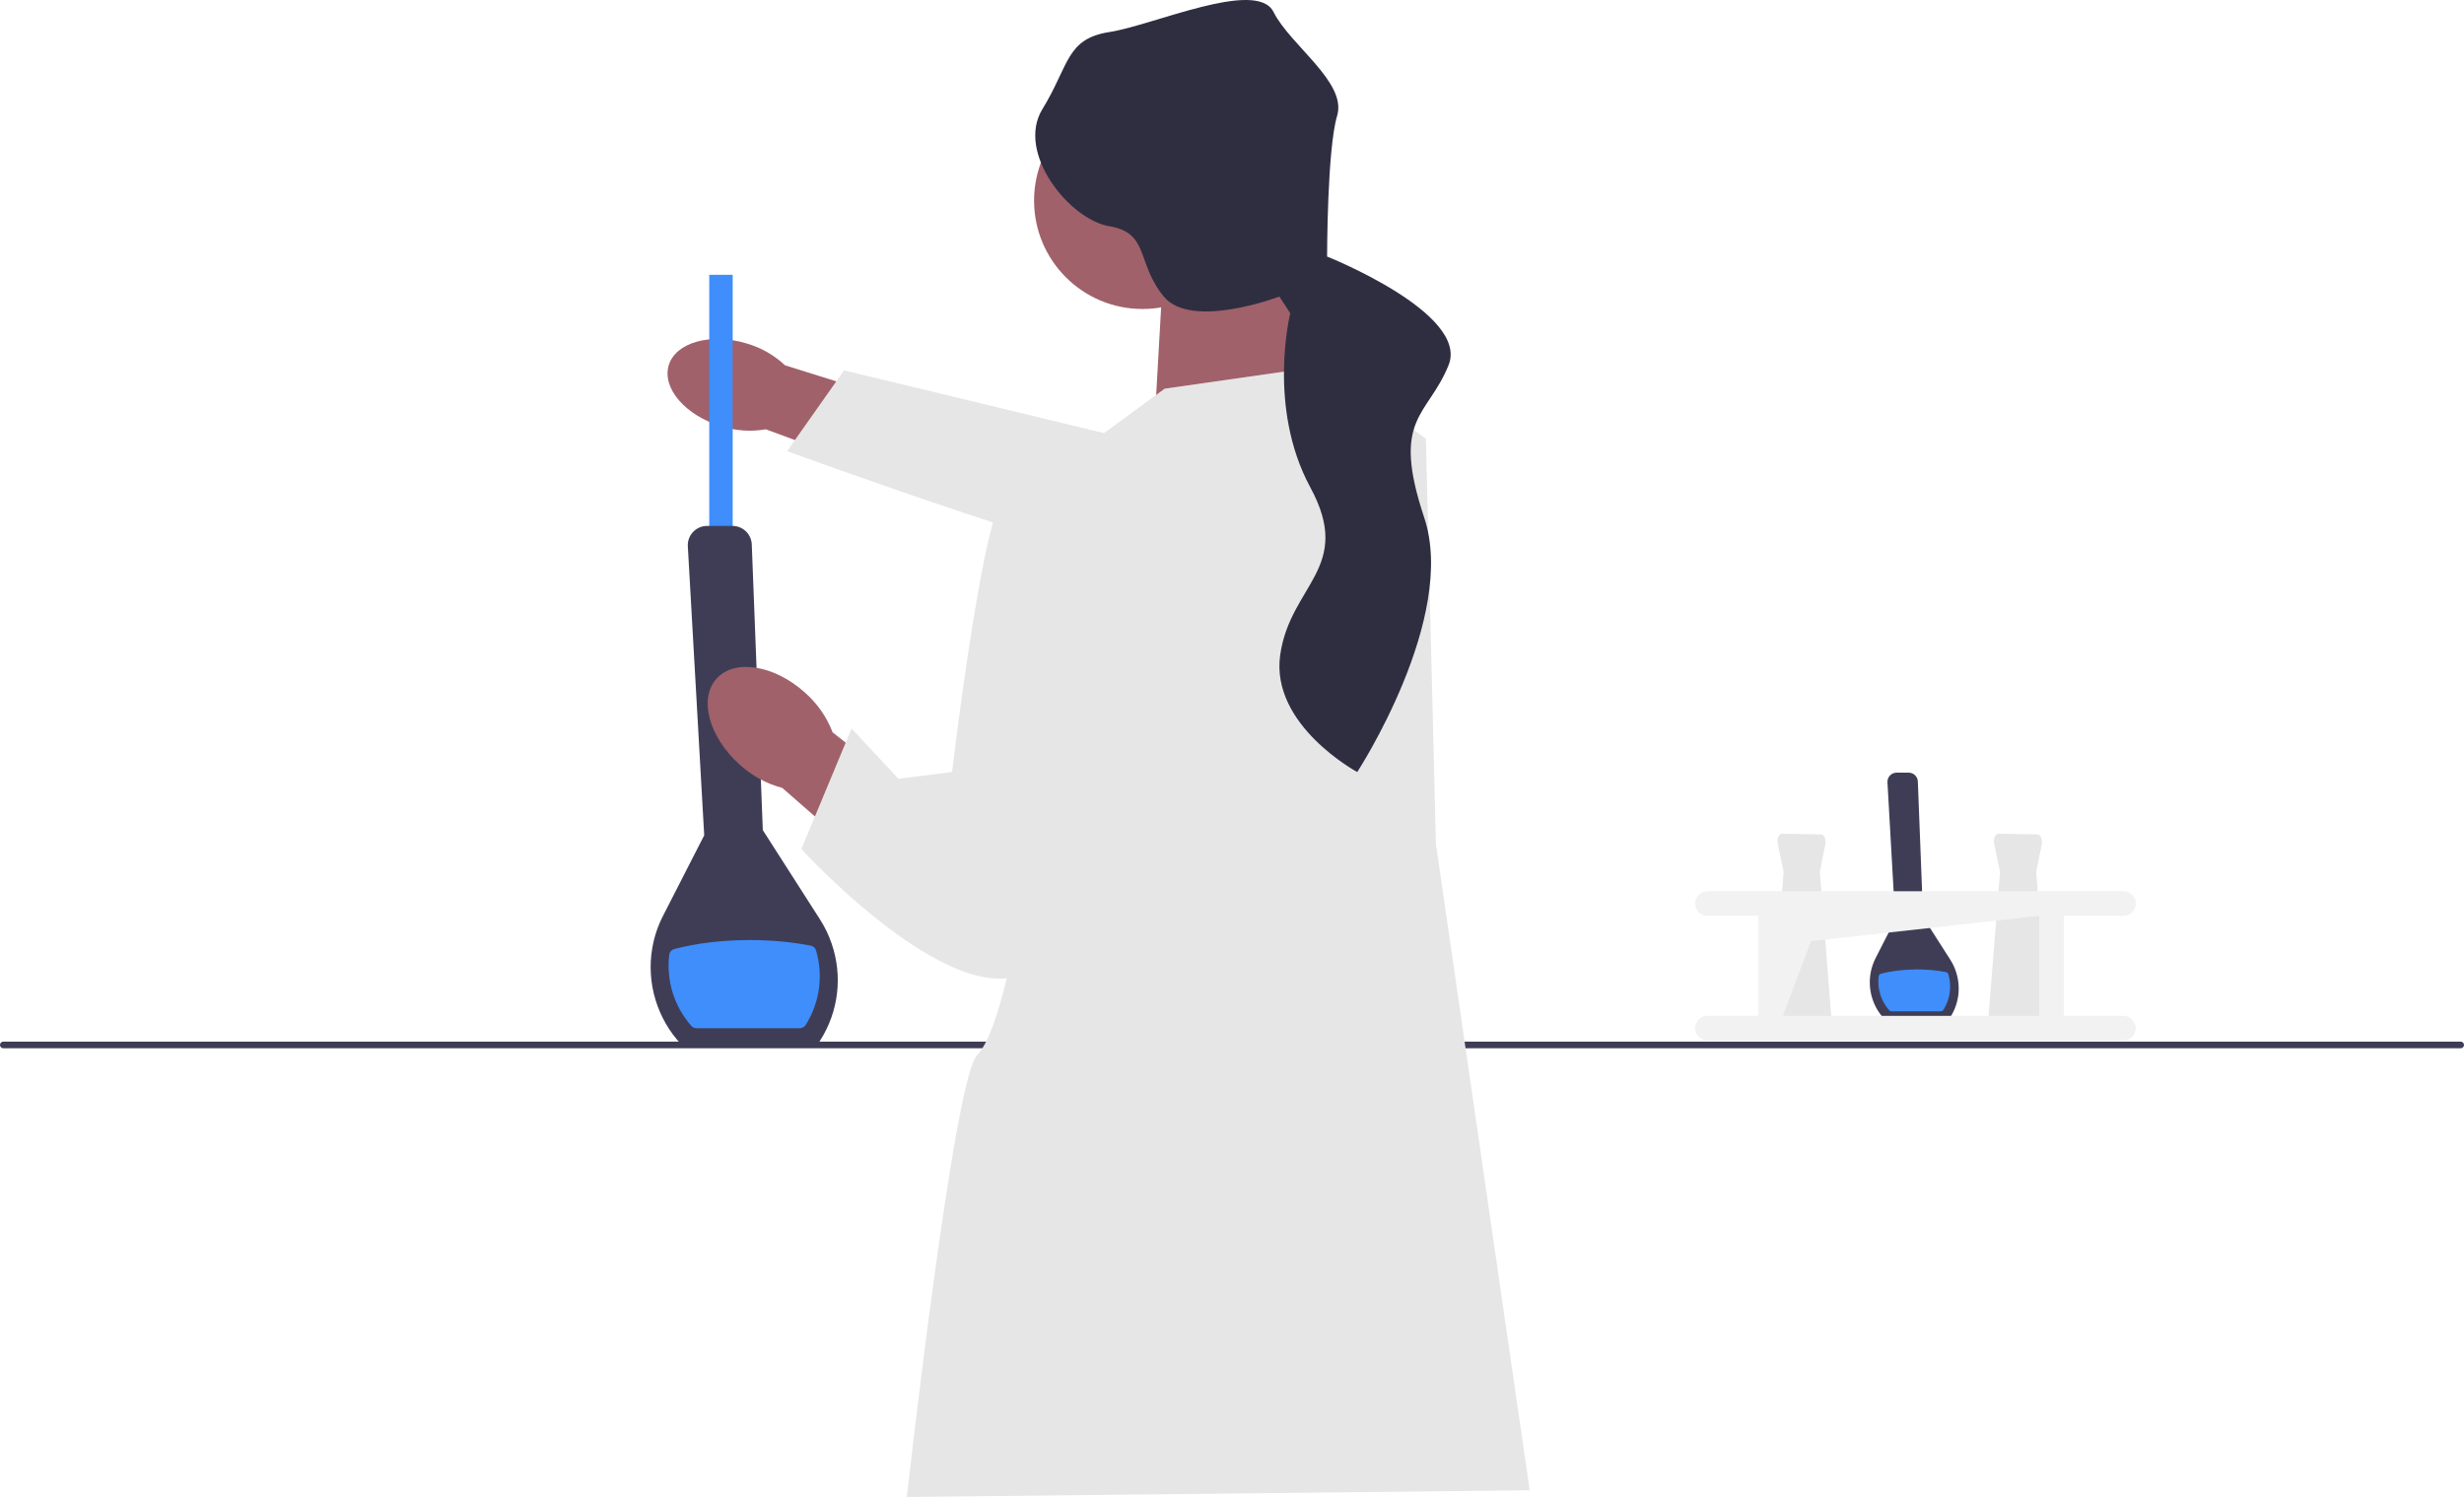
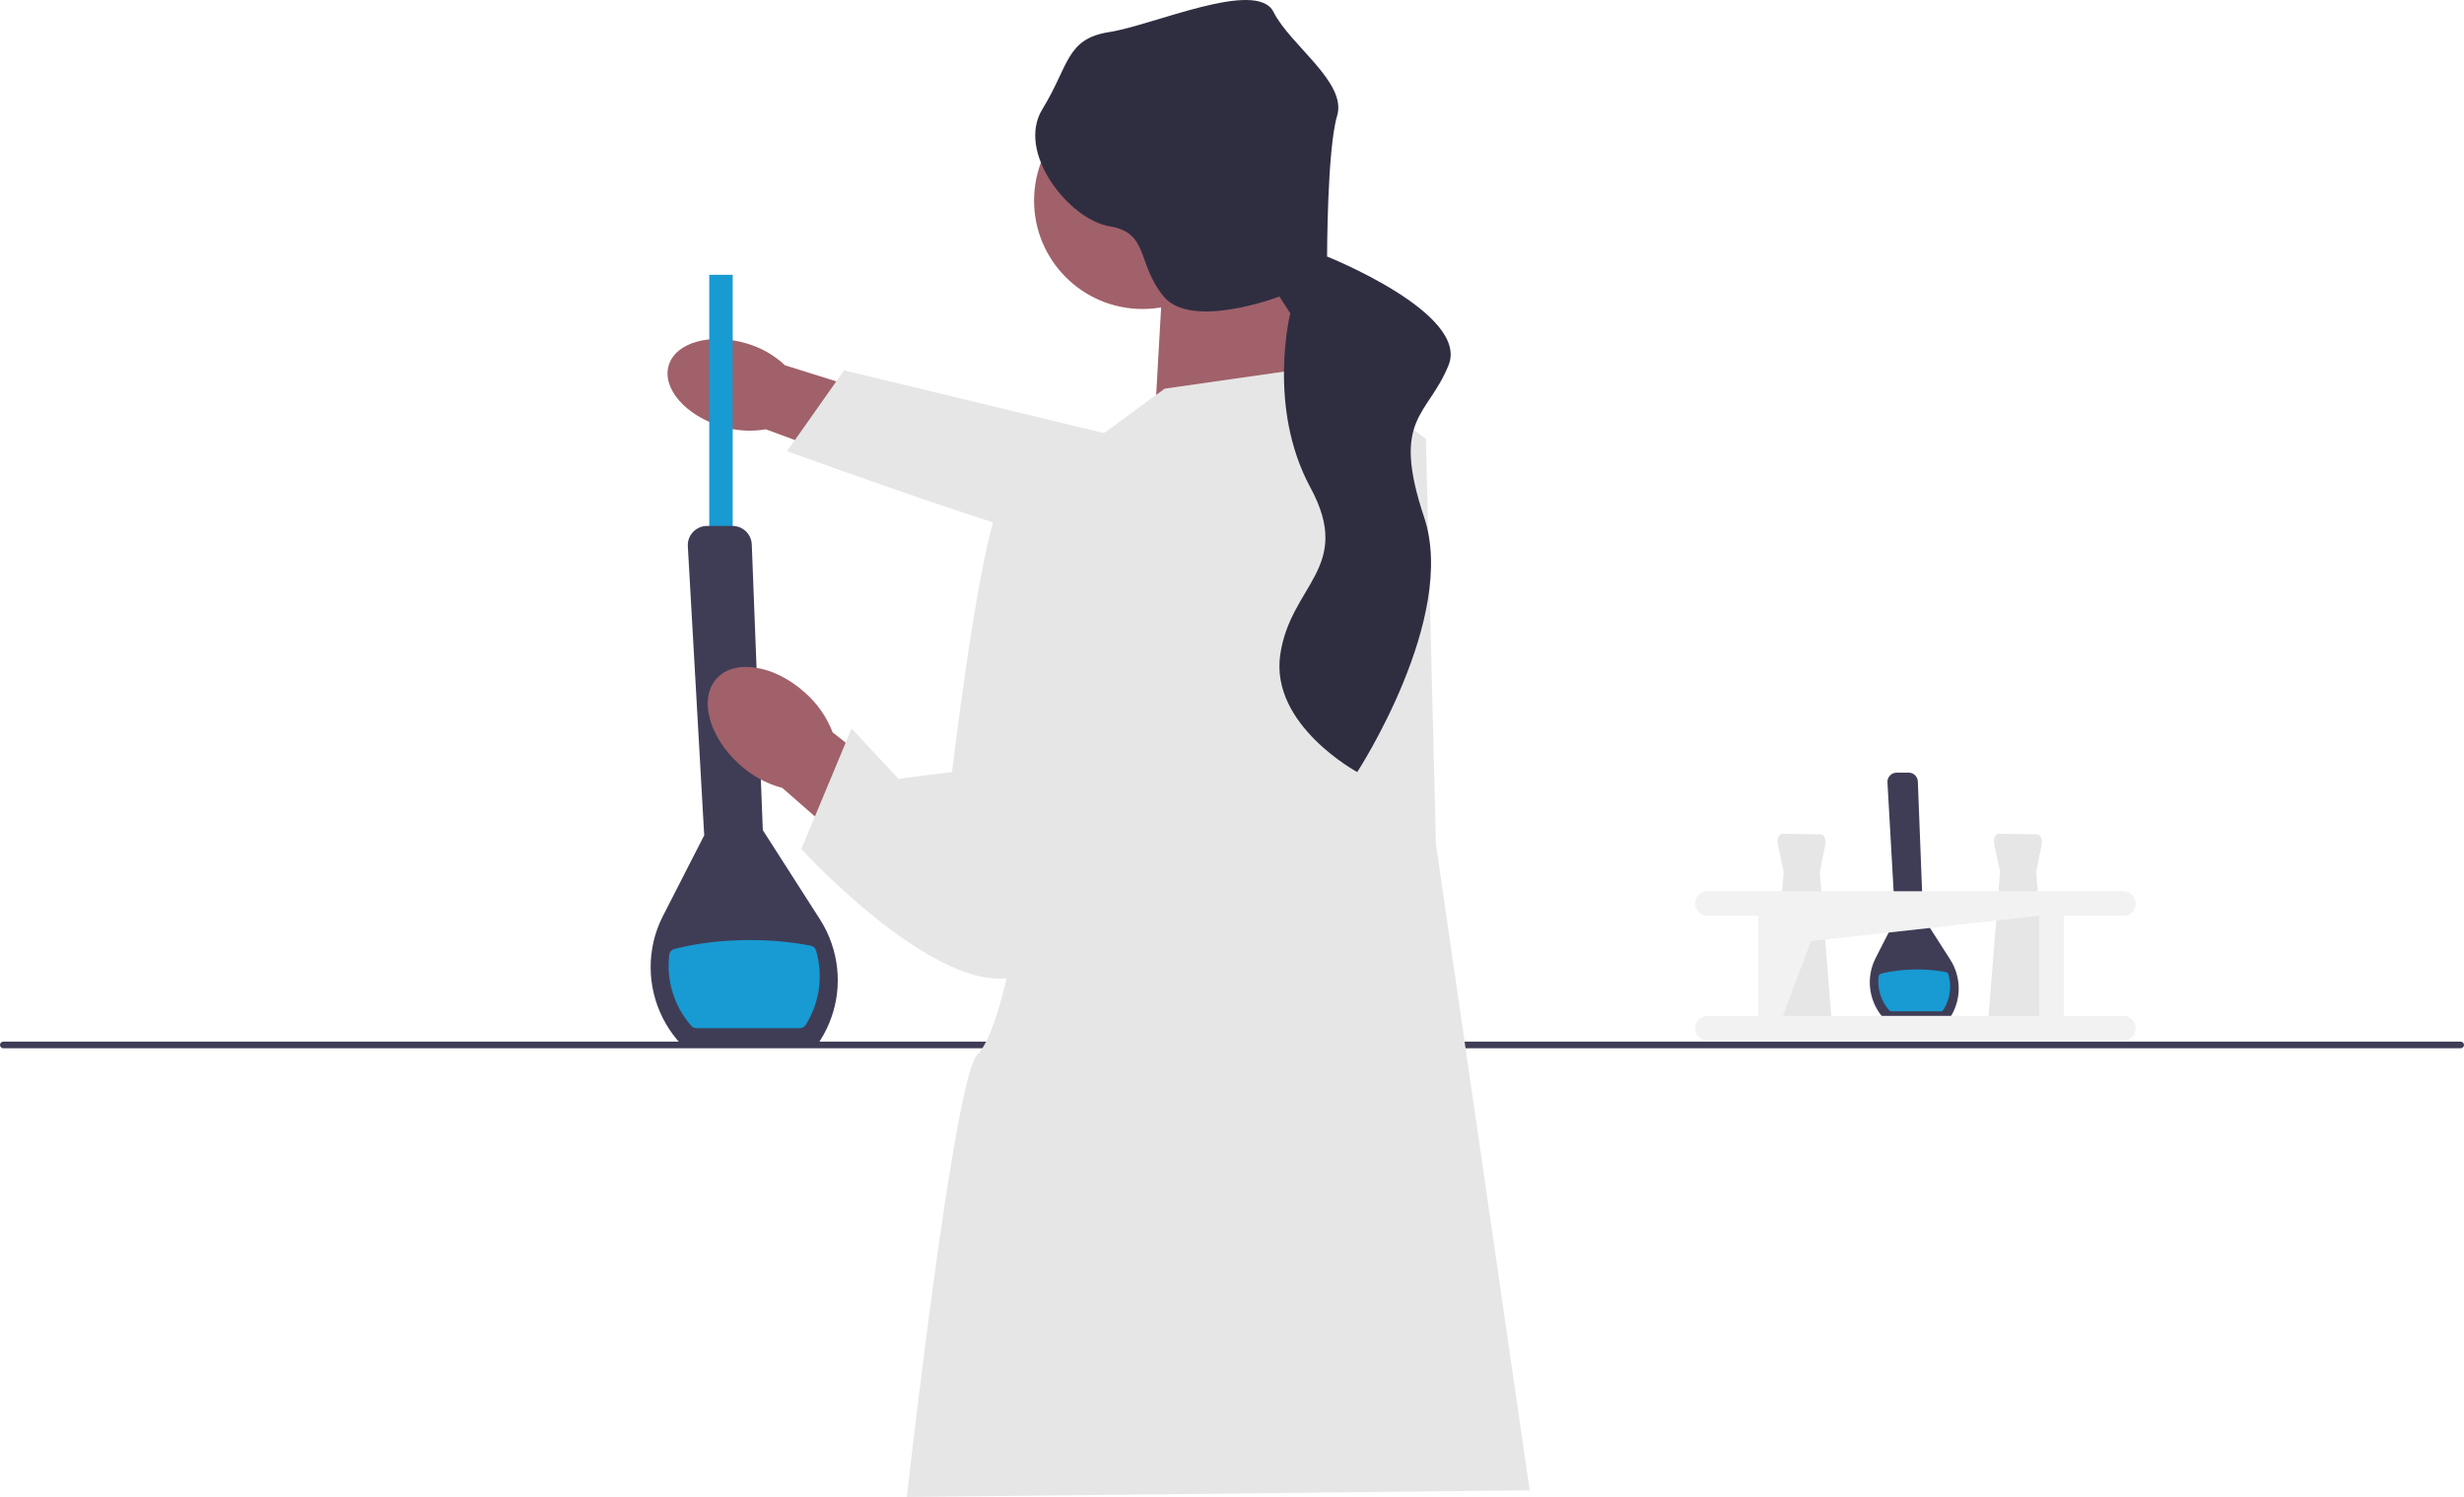
<svg xmlns="http://www.w3.org/2000/svg" width="735.795" height="447.066" viewBox="0 0 735.795 447.066">
  <g>
    <path d="M582.005,304.398h-19.239l-.071-.075c-3.421-3.633-4.959-8.736-4.114-13.65,.269-1.586,.78-3.127,1.519-4.577l5.853-11.446-2.325-41.008c-.043-.76,.221-1.483,.744-2.036,.522-.553,1.23-.858,1.992-.858h3.597c1.48,0,2.684,1.156,2.741,2.633l1.566,40.533,8.104,12.656c.692,1.082,1.249,2.232,1.655,3.42,1.589,4.609,1.007,9.616-1.597,13.736l-0,.001-.426,.671Z" fill="#3f3d56" />
-     <path d="M580.35,301.561h0c-.183,.287-.499,.461-.84,.461h-14.645c-.282,0-.556-.117-.743-.329-2.472-2.811-3.561-6.496-3.129-10.088,.047-.393,.338-.717,.721-.818,3.057-.805,6.747-1.274,10.72-1.274,3.107,0,6.042,.288,8.636,.797,.355,.07,.649,.329,.751,.676,1.036,3.517,.546,7.378-1.472,10.573h0Z" fill="#3f8efc" />
+     <path d="M580.35,301.561h0c-.183,.287-.499,.461-.84,.461h-14.645c-.282,0-.556-.117-.743-.329-2.472-2.811-3.561-6.496-3.129-10.088,.047-.393,.338-.717,.721-.818,3.057-.805,6.747-1.274,10.72-1.274,3.107,0,6.042,.288,8.636,.797,.355,.07,.649,.329,.751,.676,1.036,3.517,.546,7.378-1.472,10.573h0Z" fill="#189ad3" />
  </g>
  <path d="M734.795,313.066H1c-.552,0-1-.447-1-1s.448-1,1-1H734.795c.552,0,1,.447,1,1s-.448,1-1,1Z" fill="#3f3d56" />
-   <path id="b-77" d="M215.451,127.327c-10.753-3.219-17.809-11.376-15.759-18.219,2.05-6.843,12.427-9.779,23.183-6.558,4.314,1.228,8.272,3.471,11.542,6.542l45.389,14.214-7.124,21.158-43.989-16.258c-4.421,.769-8.961,.468-13.242-.878h0Z" fill="#a0616a" />
+   <path id="b-41" d="M215.451,127.327c-10.753-3.219-17.809-11.376-15.759-18.219,2.05-6.843,12.427-9.779,23.183-6.558,4.314,1.228,8.272,3.471,11.542,6.542l45.389,14.214-7.124,21.158-43.989-16.258c-4.421,.769-8.961,.468-13.242-.878h0Z" fill="#a0616a" />
  <path d="M416.795,132.887l.546,37.373s-46.98-.625-63.416,.675c-16.436,1.299-118.89-36.202-118.89-36.202l17.015-24.129,113.023,27.282,51.722-4.998Z" fill="#e6e6e6" />
-   <rect x="211.795" y="82.066" width="7" height="95" fill="#3f8efc" />
+   <rect x="211.795" y="82.066" width="7" height="95" fill="#189ad3" />
  <path d="M244.07,312.066h-40.49l-.148-.157c-7.2-7.646-10.437-18.386-8.659-28.728,.565-3.339,1.641-6.58,3.198-9.633l12.318-24.09-4.892-86.304c-.09-1.6,.466-3.121,1.565-4.284,1.1-1.164,2.589-1.805,4.193-1.805h7.57c3.114,0,5.648,2.434,5.77,5.541l3.295,85.304,17.056,26.636c1.457,2.276,2.628,4.697,3.482,7.197,3.343,9.699,2.119,20.237-3.36,28.909l-.001,.002-.897,1.411Z" fill="#3f3d56" />
-   <path d="M240.586,306.095h0c-.384,.604-1.051,.971-1.767,.971h-30.821c-.594,0-1.171-.245-1.563-.692-5.203-5.917-7.495-13.672-6.586-21.23,.1-.828,.712-1.509,1.518-1.722,6.435-1.695,14.199-2.681,22.561-2.681,6.539,0,12.715,.606,18.176,1.678,.748,.147,1.366,.692,1.581,1.423,2.181,7.402,1.15,15.528-3.099,22.252v-0Z" fill="#3f8efc" />
+   <path d="M240.586,306.095h0c-.384,.604-1.051,.971-1.767,.971h-30.821c-.594,0-1.171-.245-1.563-.692-5.203-5.917-7.495-13.672-6.586-21.23,.1-.828,.712-1.509,1.518-1.722,6.435-1.695,14.199-2.681,22.561-2.681,6.539,0,12.715,.606,18.176,1.678,.748,.147,1.366,.692,1.581,1.423,2.181,7.402,1.15,15.528-3.099,22.252v-0Z" fill="#189ad3" />
  <polygon points="386.795 80.066 392.795 121.066 344.795 126.066 347.795 73.066 386.795 80.066" fill="#a0616a" />
  <circle cx="341.168" cy="59.905" r="32.373" fill="#a0616a" />
-   <path id="c-78" d="M240.312,206.784c-9.156-8.22-20.941-10.068-26.323-4.128-5.381,5.94-2.32,17.417,6.841,25.638,3.613,3.335,7.994,5.74,12.778,7.012l39.247,34.33,16.193-19.105-40.41-31.814c-1.764-4.607-4.619-8.698-8.326-11.933v-0Z" fill="#a0616a" />
+   <path id="c-42" d="M240.312,206.784c-9.156-8.22-20.941-10.068-26.323-4.128-5.381,5.94-2.32,17.417,6.841,25.638,3.613,3.335,7.994,5.74,12.778,7.012l39.247,34.33,16.193-19.105-40.41-31.814c-1.764-4.607-4.619-8.698-8.326-11.933v-0Z" fill="#a0616a" />
  <path d="M347.795,116.066l49-7,29,22,3,121,28,193-186,2s14-125,21-132,12-39,12-39l14-138,30-22Z" fill="#e6e6e6" />
  <path d="M329.295,137.566s-26-2-32,16-13,77-13,77l-16,2-14-15-15,36s53,58,73,32,17-148,17-148Z" fill="#e6e6e6" />
  <path d="M405.295,230.566s-26-14-23-35,22-26,9-50-6-52-6-52l-3.241-5s-26.294,10-34.527,0-4.232-19-16.232-21-28-22-20-35,7-21,20-23,44-16,49-6,22,21,19,31-3,42.051-3,42.051c0,0,42.543,16.949,36.272,32.449-6.272,15.5-17.272,15.5-7.272,45.5s-20,76-20,76h-0Z" fill="#2f2e41" />
  <path d="M602.65,307.157c-2.032,.034-4.061-.198-6.071-.694-1.871-.523-2.819-1.265-2.819-2.206l.001-.017,3.49-43.872-1.758-8.319c-.254-1.202,.13-2.516,.858-2.935,.152-.088,.313-.131,.474-.128l11.559,.199c.771,.013,1.389,1.056,1.381,2.329-.002,.24-.026,.477-.072,.705l-1.645,8.15,3.49,43.873c.001,2.306-5.588,2.917-8.889,2.917Z" fill="#e6e6e6" />
  <path d="M538.031,307.157c-2.032,.034-4.061-.198-6.071-.694-1.871-.523-2.819-1.265-2.819-2.206l.001-.017,3.49-43.872-1.758-8.319c-.254-1.202,.13-2.516,.858-2.935,.152-.088,.313-.131,.474-.128l11.559,.199c.771,.013,1.389,1.056,1.381,2.329-.002,.24-.026,.477-.072,.705l-1.645,8.15,3.49,43.873c.001,2.306-5.588,2.917-8.889,2.917Z" fill="#e6e6e6" />
  <path d="M634.111,303.389h-17.823v-29.88h17.823c2.027-.006,3.665-1.654,3.659-3.68-.006-2.018-1.641-3.653-3.659-3.659h-124.238c-2.027,.006-3.665,1.654-3.659,3.68,.006,2.018,1.641,3.653,3.659,3.659h15.202v29.88h-15.202c-2.027,.006-3.665,1.654-3.659,3.68,.006,2.018,1.641,3.653,3.659,3.659h124.238c2.027-.006,3.665-1.654,3.659-3.68-.006-2.018-1.641-3.653-3.659-3.659h-0Zm-101.697,0l8.381-22.323,68.154-7.557v29.88h-76.535v0Z" fill="#f2f2f2" />
</svg>
